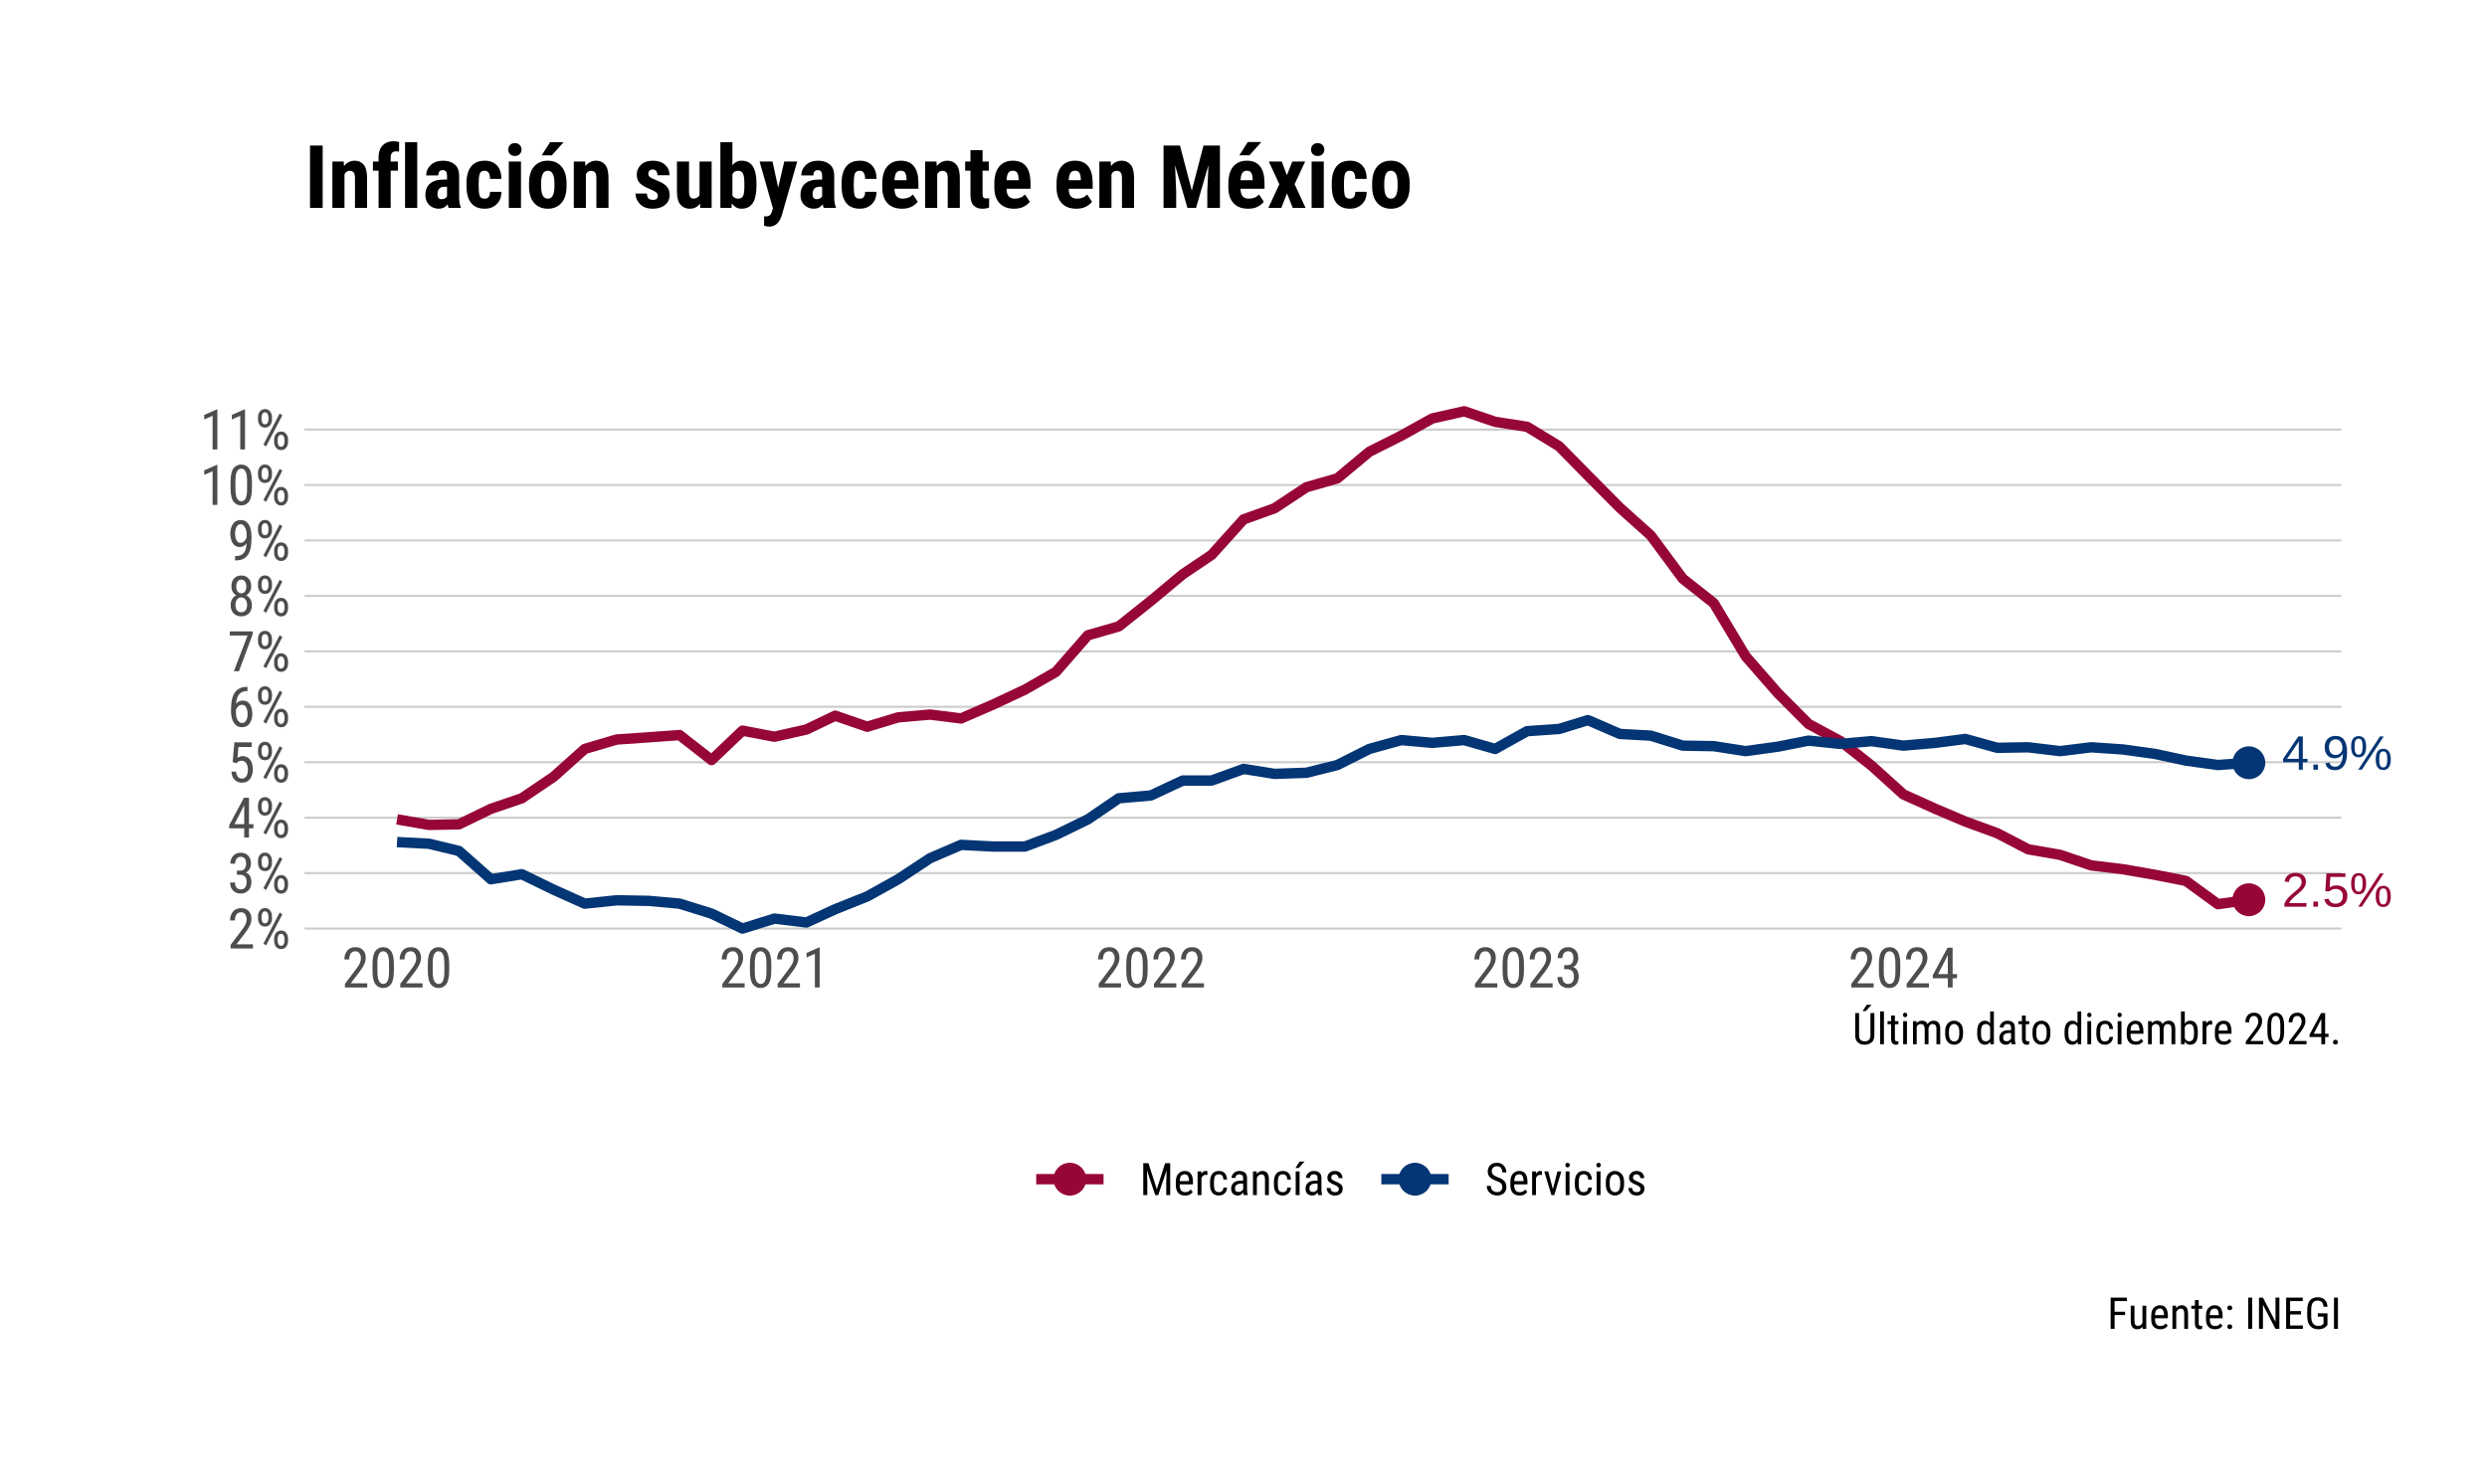
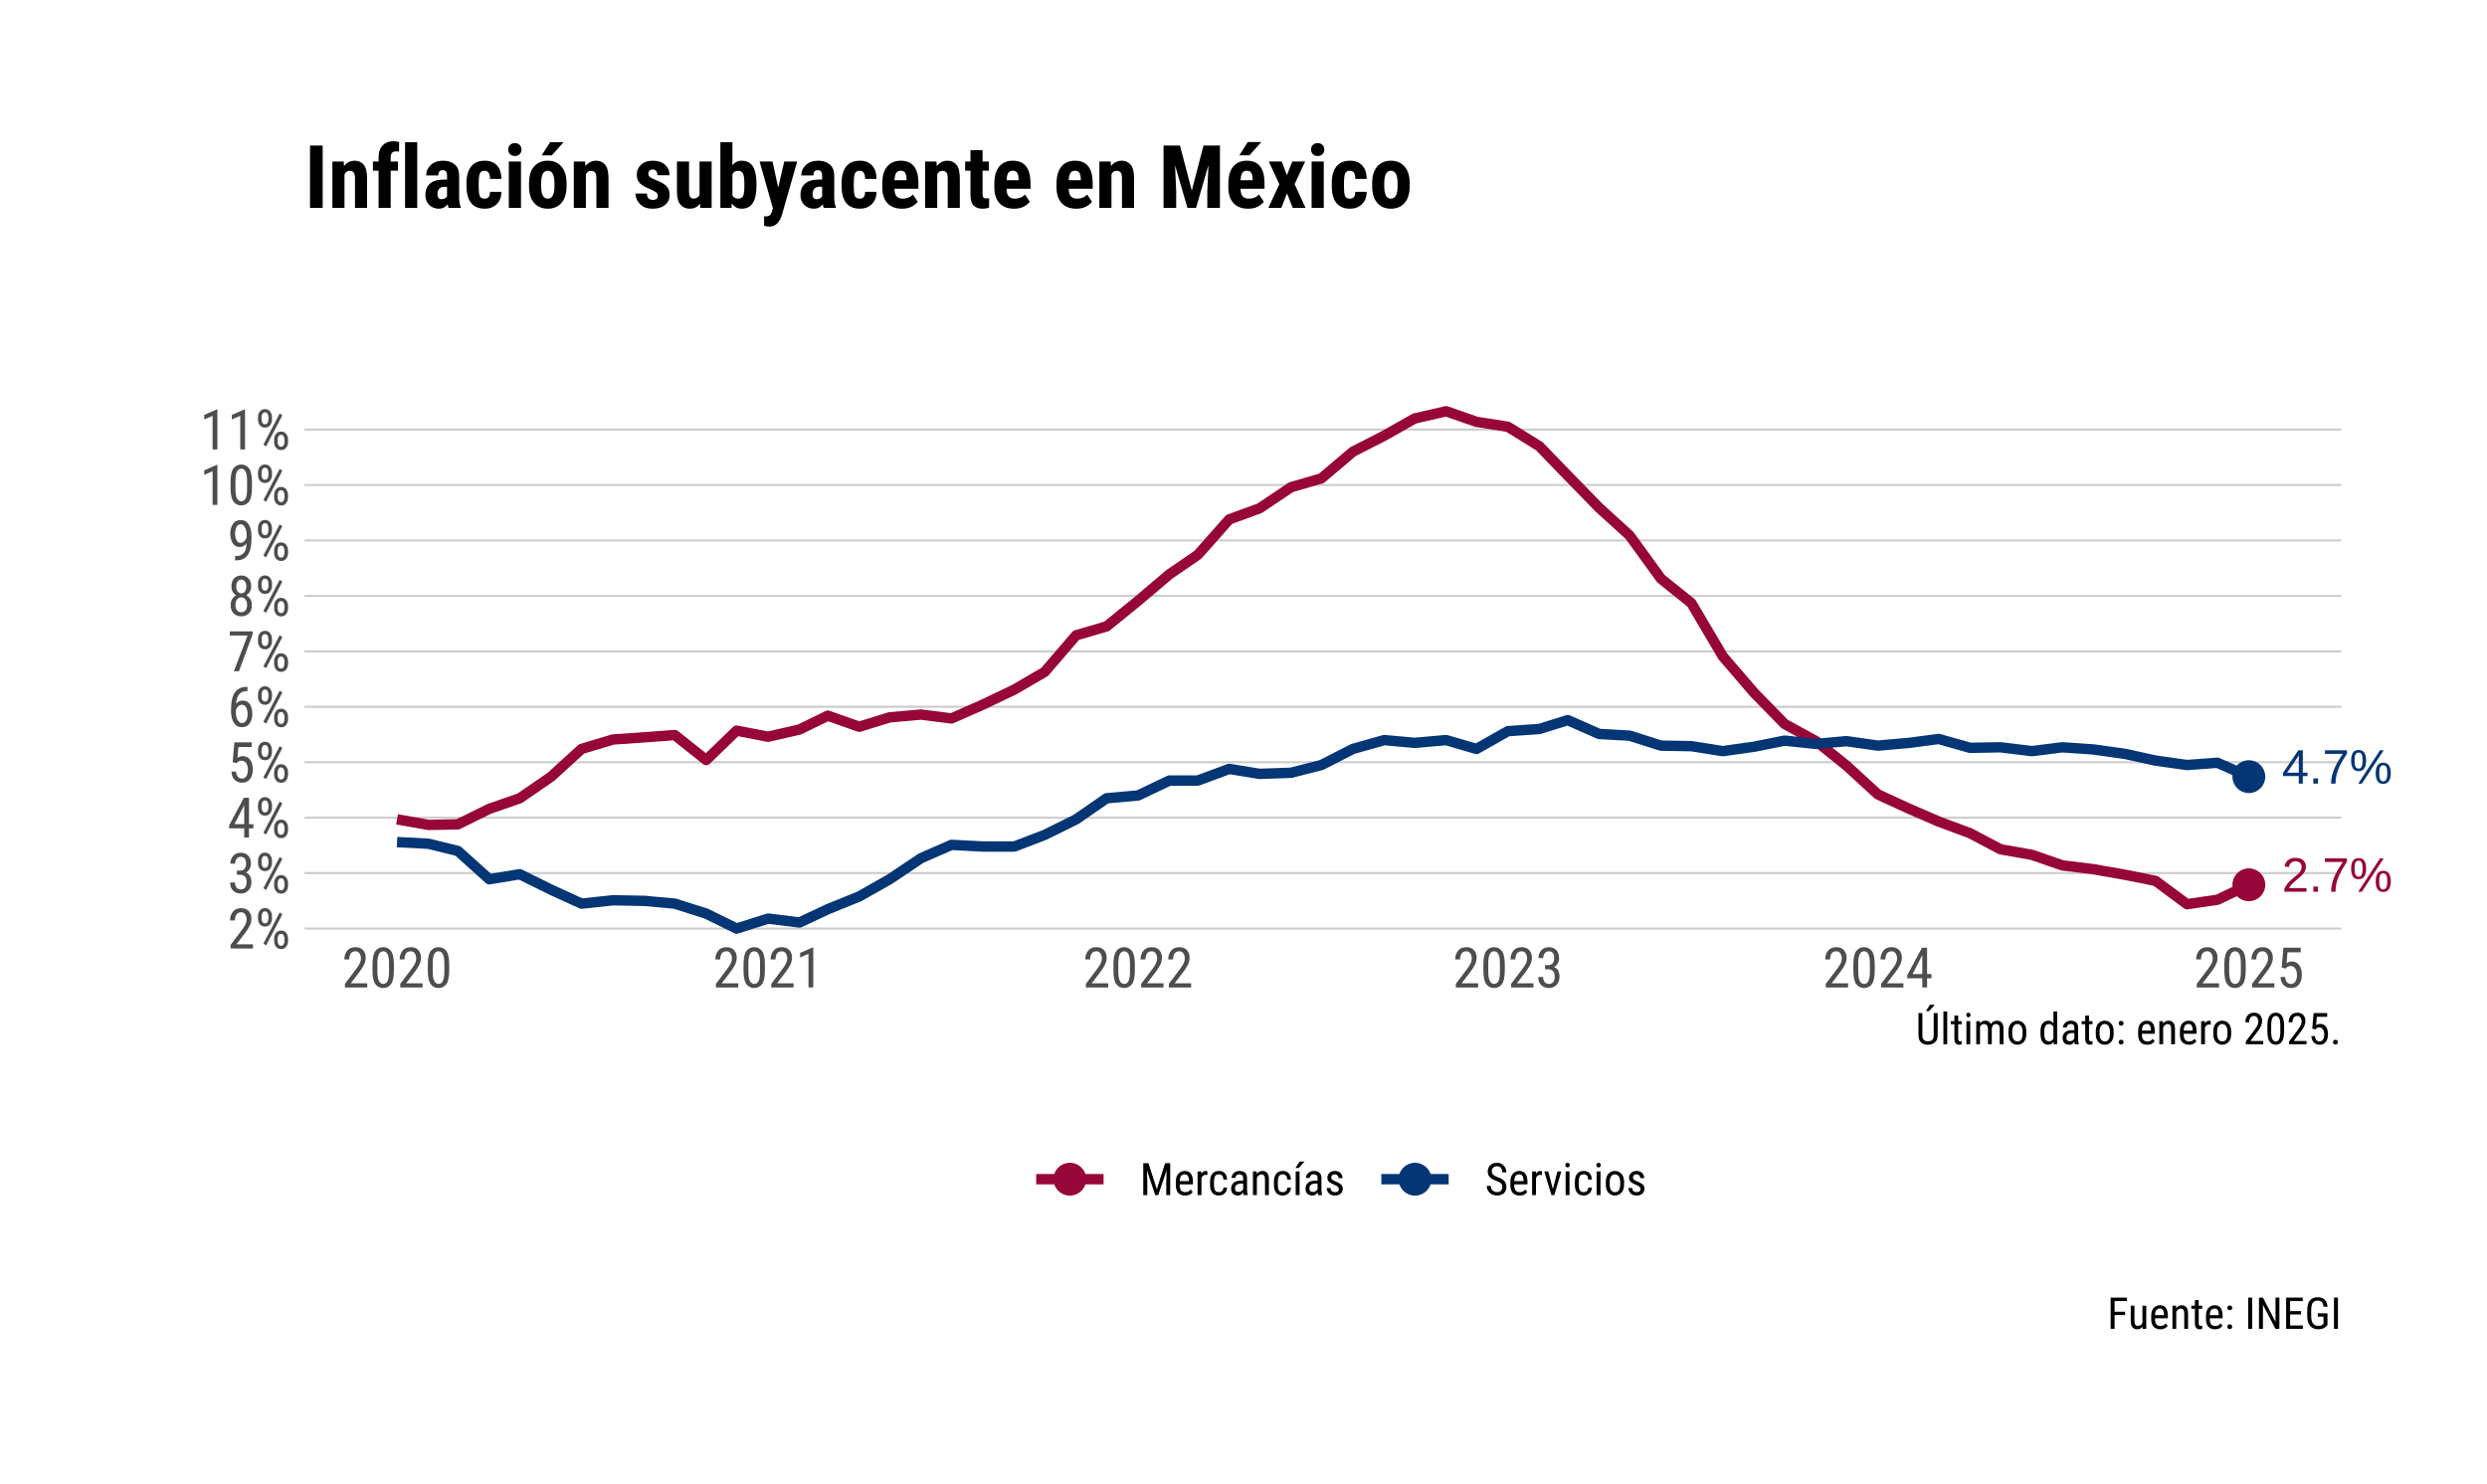
<svg xmlns="http://www.w3.org/2000/svg" class="svglite" width="510.67pt" height="304.67pt" viewBox="0 0 510.67 304.67">
  <defs>
    <style type="text/css">
    .svglite line, .svglite polyline, .svglite polygon, .svglite path, .svglite rect, .svglite circle {
      fill: none;
      stroke: #000000;
      stroke-linecap: round;
      stroke-linejoin: round;
      stroke-miterlimit: 10.00;
    }
    .svglite text {
      white-space: pre;
    }
  </style>
  </defs>
  <rect width="100%" height="100%" style="stroke: none; fill: none;" />
  <defs>
    <clipPath id="cpMC4wMHw1MTAuNjd8MC4wMHwzMDQuNjc=">
      <rect x="0.00" y="0.00" width="510.67" height="304.67" />
    </clipPath>
  </defs>
  <g clip-path="url(#cpMC4wMHw1MTAuNjd8MC4wMHwzMDQuNjc=)">
    <polyline points="62.52,190.70 480.78,190.70 " style="stroke-width: 0.43; stroke: #CCCCCC; stroke-linecap: butt;" />
    <polyline points="62.52,179.31 480.78,179.31 " style="stroke-width: 0.43; stroke: #CCCCCC; stroke-linecap: butt;" />
    <polyline points="62.52,167.93 480.78,167.93 " style="stroke-width: 0.43; stroke: #CCCCCC; stroke-linecap: butt;" />
    <polyline points="62.52,156.54 480.78,156.54 " style="stroke-width: 0.43; stroke: #CCCCCC; stroke-linecap: butt;" />
    <polyline points="62.52,145.15 480.78,145.15 " style="stroke-width: 0.43; stroke: #CCCCCC; stroke-linecap: butt;" />
    <polyline points="62.52,133.77 480.78,133.77 " style="stroke-width: 0.43; stroke: #CCCCCC; stroke-linecap: butt;" />
    <polyline points="62.52,122.38 480.78,122.38 " style="stroke-width: 0.43; stroke: #CCCCCC; stroke-linecap: butt;" />
    <polyline points="62.52,110.99 480.78,110.99 " style="stroke-width: 0.43; stroke: #CCCCCC; stroke-linecap: butt;" />
    <polyline points="62.52,99.61 480.78,99.61 " style="stroke-width: 0.43; stroke: #CCCCCC; stroke-linecap: butt;" />
    <polyline points="62.52,88.22 480.78,88.22 " style="stroke-width: 0.43; stroke: #CCCCCC; stroke-linecap: butt;" />
-     <polyline points="81.53,168.27 88.10,169.41 94.24,169.29 100.80,166.11 107.15,163.94 113.71,159.50 120.07,153.81 126.63,151.87 133.19,151.42 139.54,150.96 146.11,156.09 152.46,150.05 159.02,151.30 165.58,149.82 171.51,146.98 178.07,149.25 184.43,147.32 190.99,146.75 197.34,147.55 203.90,144.70 210.47,141.62 216.82,137.98 223.38,130.47 229.73,128.64 236.30,123.41 242.86,117.94 248.79,113.95 255.35,106.67 261.70,104.39 268.26,100.06 274.61,98.24 281.18,92.77 287.74,89.47 294.09,85.94 300.66,84.46 307.01,86.63 313.57,87.65 320.13,91.64 326.06,97.67 332.62,104.28 338.97,109.97 345.54,118.85 351.89,123.86 358.45,134.79 365.02,142.31 371.37,148.68 377.93,152.21 384.28,157.22 390.84,163.15 397.41,166.11 403.55,168.72 410.11,171.12 416.46,174.42 423.02,175.56 429.38,177.72 435.94,178.52 442.50,179.66 448.85,180.91 455.42,185.69 461.77,184.78 " style="stroke-width: 2.13; stroke: #970639; stroke-linecap: butt;" />
-     <polyline points="81.53,172.94 88.10,173.28 94.24,174.76 100.80,180.57 107.15,179.54 113.71,182.73 120.07,185.58 126.63,184.89 133.19,185.01 139.54,185.58 146.11,187.63 152.46,190.70 159.02,188.65 165.58,189.45 171.51,186.72 178.07,184.10 184.43,180.57 190.99,176.24 197.34,173.51 203.90,173.85 210.47,173.85 216.82,171.46 223.38,168.27 229.73,163.94 236.30,163.37 242.86,160.30 248.79,160.30 255.35,157.91 261.70,158.93 268.26,158.70 274.61,157.11 281.18,153.81 287.74,151.99 294.09,152.56 300.66,151.99 307.01,153.81 313.57,150.16 320.13,149.71 326.06,147.89 332.62,150.73 338.97,151.08 345.54,153.13 351.89,153.24 358.45,154.26 365.02,153.35 371.37,152.10 377.93,152.78 384.28,152.21 390.84,153.13 397.41,152.56 403.55,151.76 410.11,153.58 416.46,153.47 423.02,154.26 429.38,153.47 435.94,153.92 442.50,154.83 448.85,156.20 455.42,157.11 461.77,156.65 " style="stroke-width: 2.13; stroke: #043574; stroke-linecap: butt;" />
-     <circle cx="461.77" cy="156.65" r="3.02" style="stroke-width: 0.71; stroke: #043574; fill: #043574;" />
-     <circle cx="461.77" cy="184.78" r="3.02" style="stroke-width: 0.71; stroke: #970639; fill: #970639;" />
-     <text x="468.57" y="158.08" style="font-size: 9.96px;fill: #043574; font-family: &quot;Arial&quot;;" textLength="22.69px" lengthAdjust="spacingAndGlyphs">4.9%</text>
-     <text x="468.57" y="186.21" style="font-size: 9.96px;fill: #970639; font-family: &quot;Arial&quot;;" textLength="22.69px" lengthAdjust="spacingAndGlyphs">2.5%</text>
+     <polyline points="81.53,168.27 87.99,169.41 94.02,169.29 100.47,166.11 106.72,163.94 113.17,159.50 119.41,153.81 125.86,151.87 132.32,151.42 138.56,150.96 145.01,156.09 151.25,150.05 157.71,151.30 164.16,149.82 169.98,146.98 176.44,149.25 182.68,147.32 189.13,146.75 195.38,147.55 201.83,144.70 208.28,141.62 214.52,137.98 220.97,130.47 227.22,128.64 233.67,123.41 240.12,117.94 245.95,113.95 252.40,106.67 258.64,104.39 265.10,100.06 271.34,98.24 277.79,92.77 284.24,89.47 290.49,85.94 296.94,84.46 303.18,86.63 309.63,87.65 316.08,91.64 321.91,97.67 328.36,104.28 334.61,109.97 341.06,118.85 347.30,123.86 353.75,134.79 360.21,142.31 366.45,148.68 372.90,152.21 379.14,157.22 385.60,163.15 392.05,166.11 398.08,168.72 404.53,171.12 410.78,174.42 417.23,175.56 423.47,177.72 429.92,178.52 436.38,179.66 442.62,180.91 449.07,185.69 455.32,184.78 461.77,181.71 " style="stroke-width: 2.13; stroke: #970639; stroke-linecap: butt;" />
+     <polyline points="81.53,172.94 87.99,173.28 94.02,174.76 100.47,180.57 106.72,179.54 113.17,182.73 119.41,185.58 125.86,184.89 132.32,185.01 138.56,185.58 145.01,187.63 151.25,190.70 157.71,188.65 164.16,189.45 169.98,186.72 176.44,184.10 182.68,180.57 189.13,176.24 195.38,173.51 201.83,173.85 208.28,173.85 214.52,171.46 220.97,168.27 227.22,163.94 233.67,163.37 240.12,160.30 245.95,160.30 252.40,157.91 258.64,158.93 265.10,158.70 271.34,157.11 277.79,153.81 284.24,151.99 290.49,152.56 296.94,151.99 303.18,153.81 309.63,150.16 316.08,149.71 321.91,147.89 328.36,150.73 334.61,151.08 341.06,153.13 347.30,153.24 353.75,154.26 360.21,153.35 366.45,152.10 372.90,152.78 379.14,152.21 385.60,153.13 392.05,152.56 398.08,151.76 404.53,153.58 410.78,153.47 417.23,154.26 423.47,153.47 429.92,153.92 436.38,154.83 442.62,156.20 449.07,157.11 455.32,156.65 461.77,159.50 " style="stroke-width: 2.13; stroke: #043574; stroke-linecap: butt;" />
+     <circle cx="461.77" cy="159.50" r="3.02" style="stroke-width: 0.71; stroke: #043574; fill: #043574;" />
+     <circle cx="461.77" cy="181.71" r="3.02" style="stroke-width: 0.71; stroke: #970639; fill: #970639;" />
+     <text x="468.57" y="160.93" style="font-size: 9.96px;fill: #043574; font-family: &quot;Arial&quot;;" textLength="22.69px" lengthAdjust="spacingAndGlyphs">4.7%</text>
+     <text x="468.57" y="183.13" style="font-size: 9.96px;fill: #970639; font-family: &quot;Arial&quot;;" textLength="22.69px" lengthAdjust="spacingAndGlyphs">2.7%</text>
    <text x="59.66" y="194.79" text-anchor="end" style="font-size: 11.50px;fill: #4D4D4D; font-family: &quot;Roboto Condensed&quot;;" textLength="12.95px" lengthAdjust="spacingAndGlyphs">2%</text>
    <text x="59.66" y="183.40" text-anchor="end" style="font-size: 11.50px;fill: #4D4D4D; font-family: &quot;Roboto Condensed&quot;;" textLength="12.95px" lengthAdjust="spacingAndGlyphs">3%</text>
    <text x="59.66" y="172.01" text-anchor="end" style="font-size: 11.50px;fill: #4D4D4D; font-family: &quot;Roboto Condensed&quot;;" textLength="12.95px" lengthAdjust="spacingAndGlyphs">4%</text>
    <text x="59.66" y="160.63" text-anchor="end" style="font-size: 11.50px;fill: #4D4D4D; font-family: &quot;Roboto Condensed&quot;;" textLength="12.95px" lengthAdjust="spacingAndGlyphs">5%</text>
    <text x="59.66" y="149.24" text-anchor="end" style="font-size: 11.50px;fill: #4D4D4D; font-family: &quot;Roboto Condensed&quot;;" textLength="12.95px" lengthAdjust="spacingAndGlyphs">6%</text>
    <text x="59.66" y="137.85" text-anchor="end" style="font-size: 11.50px;fill: #4D4D4D; font-family: &quot;Roboto Condensed&quot;;" textLength="12.95px" lengthAdjust="spacingAndGlyphs">7%</text>
    <text x="59.66" y="126.47" text-anchor="end" style="font-size: 11.50px;fill: #4D4D4D; font-family: &quot;Roboto Condensed&quot;;" textLength="12.95px" lengthAdjust="spacingAndGlyphs">8%</text>
    <text x="59.66" y="115.08" text-anchor="end" style="font-size: 11.50px;fill: #4D4D4D; font-family: &quot;Roboto Condensed&quot;;" textLength="12.95px" lengthAdjust="spacingAndGlyphs">9%</text>
    <text x="59.66" y="103.69" text-anchor="end" style="font-size: 11.50px;fill: #4D4D4D; font-family: &quot;Roboto Condensed&quot;;" textLength="18.63px" lengthAdjust="spacingAndGlyphs">10%</text>
    <text x="59.66" y="92.31" text-anchor="end" style="font-size: 11.50px;fill: #4D4D4D; font-family: &quot;Roboto Condensed&quot;;" textLength="18.63px" lengthAdjust="spacingAndGlyphs">11%</text>
    <text x="81.53" y="202.80" text-anchor="middle" style="font-size: 11.50px;fill: #4D4D4D; font-family: &quot;Roboto Condensed&quot;;" textLength="22.69px" lengthAdjust="spacingAndGlyphs">2020</text>
-     <text x="159.02" y="202.80" text-anchor="middle" style="font-size: 11.50px;fill: #4D4D4D; font-family: &quot;Roboto Condensed&quot;;" textLength="22.69px" lengthAdjust="spacingAndGlyphs">2021</text>
-     <text x="236.30" y="202.80" text-anchor="middle" style="font-size: 11.50px;fill: #4D4D4D; font-family: &quot;Roboto Condensed&quot;;" textLength="22.69px" lengthAdjust="spacingAndGlyphs">2022</text>
-     <text x="313.57" y="202.80" text-anchor="middle" style="font-size: 11.50px;fill: #4D4D4D; font-family: &quot;Roboto Condensed&quot;;" textLength="22.69px" lengthAdjust="spacingAndGlyphs">2023</text>
-     <text x="390.84" y="202.80" text-anchor="middle" style="font-size: 11.50px;fill: #4D4D4D; font-family: &quot;Roboto Condensed&quot;;" textLength="22.69px" lengthAdjust="spacingAndGlyphs">2024</text>
-     <text x="480.78" y="214.46" text-anchor="end" style="font-size: 9.00px; font-family: &quot;Roboto Condensed&quot;;" textLength="100.58px" lengthAdjust="spacingAndGlyphs">Último dato diciembre 2024.</text>
+     <text x="157.71" y="202.80" text-anchor="middle" style="font-size: 11.50px;fill: #4D4D4D; font-family: &quot;Roboto Condensed&quot;;" textLength="22.69px" lengthAdjust="spacingAndGlyphs">2021</text>
+     <text x="233.67" y="202.80" text-anchor="middle" style="font-size: 11.50px;fill: #4D4D4D; font-family: &quot;Roboto Condensed&quot;;" textLength="22.69px" lengthAdjust="spacingAndGlyphs">2022</text>
+     <text x="309.63" y="202.80" text-anchor="middle" style="font-size: 11.50px;fill: #4D4D4D; font-family: &quot;Roboto Condensed&quot;;" textLength="22.69px" lengthAdjust="spacingAndGlyphs">2023</text>
+     <text x="385.60" y="202.80" text-anchor="middle" style="font-size: 11.50px;fill: #4D4D4D; font-family: &quot;Roboto Condensed&quot;;" textLength="22.69px" lengthAdjust="spacingAndGlyphs">2024</text>
+     <text x="461.77" y="202.80" text-anchor="middle" style="font-size: 11.50px;fill: #4D4D4D; font-family: &quot;Roboto Condensed&quot;;" textLength="22.69px" lengthAdjust="spacingAndGlyphs">2025</text>
+     <text x="480.78" y="214.46" text-anchor="end" style="font-size: 9.00px; font-family: &quot;Roboto Condensed&quot;;" textLength="87.60px" lengthAdjust="spacingAndGlyphs">Último dato: enero 2025.</text>
    <line x1="212.77" y1="242.17" x2="226.60" y2="242.17" style="stroke-width: 2.13; stroke: #970639; stroke-linecap: butt;" />
    <circle cx="219.68" cy="242.17" r="3.02" style="stroke-width: 0.71; stroke: #970639; fill: #970639;" />
    <line x1="283.64" y1="242.17" x2="297.46" y2="242.17" style="stroke-width: 2.13; stroke: #043574; stroke-linecap: butt;" />
    <circle cx="290.55" cy="242.17" r="3.02" style="stroke-width: 0.71; stroke: #043574; fill: #043574;" />
    <text x="234.05" y="245.43" style="font-size: 9.20px; font-family: &quot;Roboto Condensed&quot;;" textLength="42.13px" lengthAdjust="spacingAndGlyphs">Mercancías</text>
    <text x="304.92" y="245.43" style="font-size: 9.20px; font-family: &quot;Roboto Condensed&quot;;" textLength="33.07px" lengthAdjust="spacingAndGlyphs">Servicios</text>
    <text x="62.52" y="42.69" style="font-size: 18.00px; font-weight: bold; font-family: &quot;Roboto Condensed&quot;;" textLength="227.65px" lengthAdjust="spacingAndGlyphs">Inflación subyacente en México</text>
    <text x="480.78" y="272.90" text-anchor="end" style="font-size: 9.00px; font-family: &quot;Roboto Condensed&quot;;" textLength="48.18px" lengthAdjust="spacingAndGlyphs">Fuente: INEGI</text>
  </g>
</svg>
